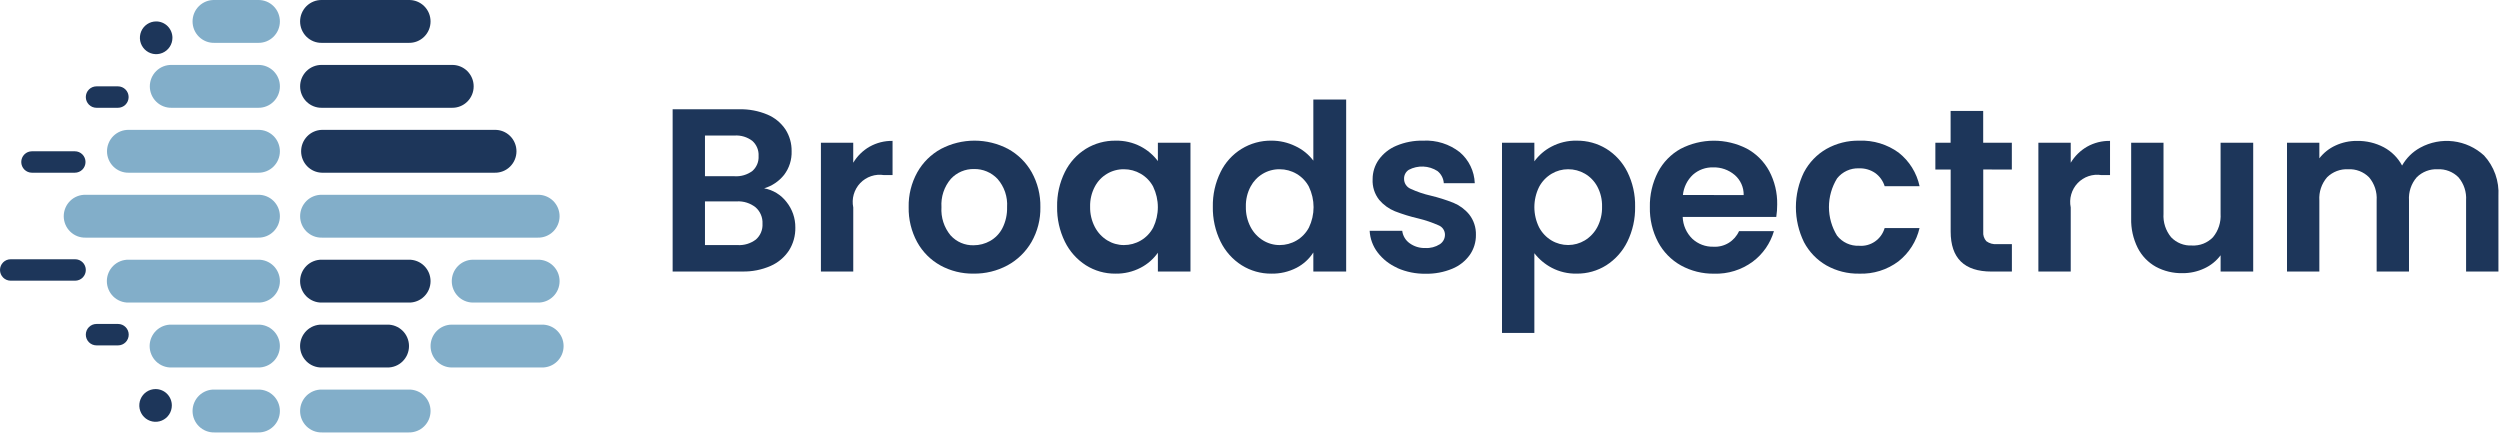
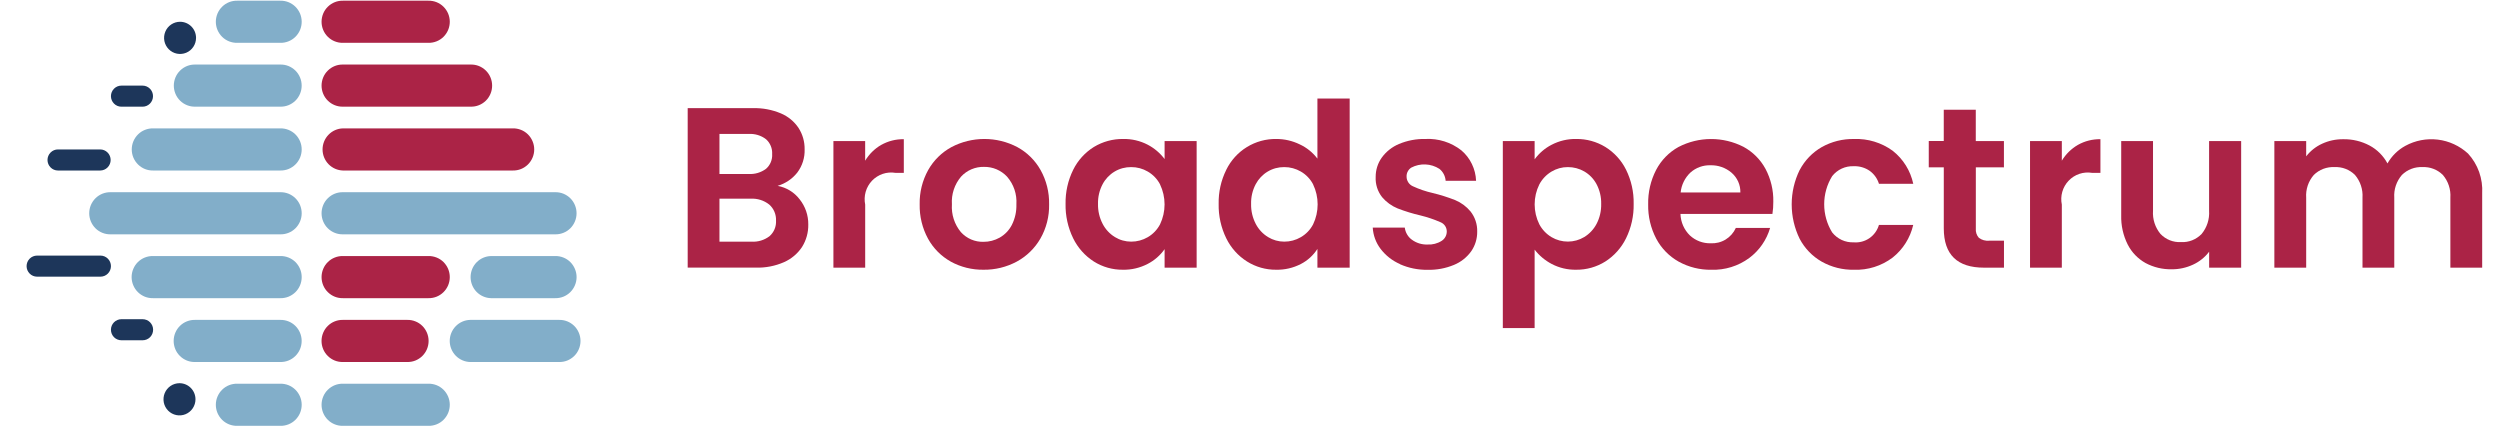
- <svg xmlns="http://www.w3.org/2000/svg" width="185" height="32" viewBox="0 0 185 32" fill="none">
-   <path d="M30.247 3.171H23.821C23.611 3.176 23.402 3.139 23.207 3.062C23.011 2.984 22.833 2.868 22.682 2.721C22.532 2.573 22.413 2.396 22.331 2.202C22.249 2.007 22.207 1.797 22.207 1.586C22.207 1.375 22.249 1.165 22.331 0.97C22.413 0.775 22.532 0.599 22.682 0.451C22.833 0.304 23.011 0.188 23.207 0.11C23.402 0.033 23.611 -0.005 23.821 0H30.247C30.457 -0.005 30.666 0.033 30.862 0.11C31.058 0.188 31.236 0.304 31.386 0.451C31.536 0.599 31.656 0.775 31.738 0.97C31.819 1.165 31.861 1.375 31.861 1.586C31.861 1.797 31.819 2.007 31.738 2.202C31.656 2.396 31.536 2.573 31.386 2.721C31.236 2.868 31.058 2.984 30.862 3.062C30.666 3.139 30.457 3.176 30.247 3.171Z" fill="#1D365A" />
-   <path d="M33.438 7.976H23.822C23.612 7.981 23.403 7.944 23.208 7.866C23.012 7.789 22.834 7.673 22.683 7.525C22.533 7.378 22.414 7.201 22.332 7.006C22.25 6.811 22.209 6.602 22.209 6.391C22.209 6.179 22.25 5.97 22.332 5.775C22.414 5.58 22.533 5.404 22.683 5.256C22.834 5.108 23.012 4.992 23.208 4.915C23.403 4.837 23.612 4.8 23.822 4.805H33.438C33.648 4.8 33.857 4.837 34.052 4.915C34.248 4.992 34.426 5.108 34.577 5.256C34.727 5.404 34.846 5.58 34.928 5.775C35.01 5.97 35.051 6.179 35.051 6.391C35.051 6.602 35.01 6.811 34.928 7.006C34.846 7.201 34.727 7.378 34.577 7.525C34.426 7.673 34.248 7.789 34.052 7.866C33.857 7.944 33.648 7.981 33.438 7.976Z" fill="#1D365A" />
-   <path d="M36.605 12.781H23.822C23.411 12.771 23.019 12.6 22.732 12.303C22.444 12.007 22.283 11.609 22.283 11.195C22.283 10.781 22.444 10.383 22.732 10.087C23.019 9.791 23.411 9.62 23.822 9.61H36.605C36.815 9.605 37.024 9.642 37.22 9.719C37.416 9.797 37.594 9.913 37.744 10.06C37.894 10.208 38.014 10.385 38.095 10.58C38.177 10.774 38.219 10.984 38.219 11.195C38.219 11.407 38.177 11.616 38.095 11.811C38.014 12.006 37.894 12.182 37.744 12.33C37.594 12.478 37.416 12.594 37.22 12.671C37.024 12.748 36.815 12.786 36.605 12.781Z" fill="#1D365A" />
-   <path d="M30.247 22.39H23.821C23.611 22.395 23.402 22.358 23.207 22.28C23.011 22.203 22.833 22.087 22.682 21.939C22.532 21.792 22.413 21.615 22.331 21.42C22.249 21.225 22.207 21.016 22.207 20.805C22.207 20.593 22.249 20.384 22.331 20.189C22.413 19.994 22.532 19.818 22.682 19.67C22.833 19.522 23.011 19.406 23.207 19.329C23.402 19.251 23.611 19.214 23.821 19.219H30.247C30.457 19.214 30.666 19.251 30.862 19.329C31.058 19.406 31.236 19.522 31.386 19.67C31.536 19.818 31.656 19.994 31.738 20.189C31.819 20.384 31.861 20.593 31.861 20.805C31.861 21.016 31.819 21.225 31.738 21.42C31.656 21.615 31.536 21.792 31.386 21.939C31.236 22.087 31.058 22.203 30.862 22.28C30.666 22.358 30.457 22.395 30.247 22.39Z" fill="#1D365A" />
-   <path d="M28.653 27.194H23.819C23.609 27.199 23.4 27.162 23.204 27.084C23.009 27.007 22.831 26.891 22.68 26.743C22.53 26.595 22.41 26.419 22.329 26.224C22.247 26.029 22.205 25.82 22.205 25.608C22.205 25.397 22.247 25.188 22.329 24.993C22.41 24.798 22.53 24.621 22.68 24.474C22.831 24.326 23.009 24.21 23.204 24.133C23.4 24.055 23.609 24.018 23.819 24.023H28.653C28.863 24.018 29.072 24.055 29.267 24.133C29.463 24.21 29.641 24.326 29.791 24.474C29.942 24.621 30.061 24.798 30.143 24.993C30.224 25.188 30.267 25.397 30.267 25.608C30.267 25.82 30.224 26.029 30.143 26.224C30.061 26.419 29.942 26.595 29.791 26.743C29.641 26.891 29.463 27.007 29.267 27.084C29.072 27.162 28.863 27.199 28.653 27.194Z" fill="#1D365A" />
-   <path d="M19.098 3.171H15.862C15.652 3.176 15.443 3.139 15.248 3.062C15.052 2.984 14.874 2.868 14.724 2.721C14.573 2.573 14.454 2.396 14.372 2.202C14.291 2.007 14.249 1.797 14.249 1.586C14.249 1.375 14.291 1.165 14.372 0.97C14.454 0.775 14.573 0.599 14.724 0.451C14.874 0.304 15.052 0.188 15.248 0.11C15.443 0.033 15.652 -0.005 15.862 0H19.098C19.308 -0.005 19.517 0.033 19.713 0.11C19.909 0.188 20.087 0.304 20.237 0.451C20.387 0.599 20.507 0.775 20.588 0.97C20.67 1.165 20.712 1.375 20.712 1.586C20.712 1.797 20.67 2.007 20.588 2.202C20.507 2.396 20.387 2.573 20.237 2.721C20.087 2.868 19.909 2.984 19.713 3.062C19.517 3.139 19.308 3.176 19.098 3.171Z" fill="#82AEC9" />
-   <path d="M19.1 7.976H12.7C12.49 7.981 12.281 7.944 12.086 7.866C11.89 7.789 11.712 7.673 11.562 7.525C11.411 7.378 11.292 7.201 11.21 7.006C11.129 6.811 11.087 6.602 11.087 6.391C11.087 6.179 11.129 5.97 11.21 5.775C11.292 5.58 11.411 5.404 11.562 5.256C11.712 5.108 11.89 4.992 12.086 4.915C12.281 4.837 12.49 4.8 12.7 4.805H19.1C19.31 4.8 19.519 4.837 19.714 4.915C19.91 4.992 20.088 5.108 20.238 5.256C20.389 5.404 20.508 5.58 20.59 5.775C20.672 5.97 20.713 6.179 20.713 6.391C20.713 6.602 20.672 6.811 20.59 7.006C20.508 7.201 20.389 7.378 20.238 7.525C20.088 7.673 19.91 7.789 19.714 7.866C19.519 7.944 19.31 7.981 19.1 7.976Z" fill="#82AEC9" />
-   <path d="M19.098 12.781H9.532C9.322 12.786 9.113 12.748 8.917 12.671C8.722 12.594 8.543 12.478 8.393 12.33C8.243 12.182 8.123 12.006 8.042 11.811C7.96 11.616 7.918 11.407 7.918 11.195C7.918 10.984 7.96 10.774 8.042 10.58C8.123 10.385 8.243 10.208 8.393 10.06C8.543 9.913 8.722 9.797 8.917 9.719C9.113 9.642 9.322 9.605 9.532 9.61H19.098C19.308 9.605 19.517 9.642 19.713 9.719C19.908 9.797 20.087 9.913 20.237 10.06C20.387 10.208 20.507 10.385 20.588 10.58C20.67 10.774 20.712 10.984 20.712 11.195C20.712 11.407 20.67 11.616 20.588 11.811C20.507 12.006 20.387 12.182 20.237 12.33C20.087 12.478 19.908 12.594 19.713 12.671C19.517 12.748 19.308 12.786 19.098 12.781Z" fill="#82AEC9" />
-   <path d="M19.098 17.585H6.33C6.12 17.59 5.911 17.553 5.716 17.476C5.52 17.398 5.342 17.282 5.192 17.135C5.041 16.987 4.922 16.811 4.84 16.616C4.759 16.421 4.716 16.211 4.716 16C4.716 15.789 4.759 15.579 4.84 15.384C4.922 15.189 5.041 15.013 5.192 14.865C5.342 14.717 5.52 14.601 5.716 14.524C5.911 14.447 6.12 14.409 6.33 14.415H19.098C19.308 14.409 19.517 14.447 19.713 14.524C19.909 14.601 20.087 14.717 20.237 14.865C20.387 15.013 20.507 15.189 20.589 15.384C20.67 15.579 20.712 15.789 20.712 16C20.712 16.211 20.67 16.421 20.589 16.616C20.507 16.811 20.387 16.987 20.237 17.135C20.087 17.282 19.909 17.398 19.713 17.476C19.517 17.553 19.308 17.59 19.098 17.585Z" fill="#82AEC9" />
-   <path d="M39.795 17.585H23.822C23.612 17.59 23.403 17.553 23.208 17.476C23.012 17.398 22.834 17.282 22.683 17.135C22.533 16.987 22.414 16.811 22.332 16.616C22.25 16.421 22.209 16.211 22.209 16C22.209 15.789 22.25 15.579 22.332 15.384C22.414 15.189 22.533 15.013 22.683 14.865C22.834 14.717 23.012 14.601 23.208 14.524C23.403 14.447 23.612 14.409 23.822 14.415H39.795C40.005 14.409 40.214 14.447 40.409 14.524C40.605 14.601 40.783 14.717 40.934 14.865C41.084 15.013 41.203 15.189 41.285 15.384C41.367 15.579 41.409 15.789 41.409 16C41.409 16.211 41.367 16.421 41.285 16.616C41.203 16.811 41.084 16.987 40.934 17.135C40.783 17.282 40.605 17.398 40.409 17.476C40.214 17.553 40.005 17.59 39.795 17.585Z" fill="#82AEC9" />
-   <path d="M19.099 22.39H9.521C9.311 22.395 9.102 22.358 8.906 22.28C8.711 22.203 8.533 22.087 8.382 21.939C8.232 21.792 8.112 21.615 8.031 21.42C7.949 21.225 7.907 21.016 7.907 20.805C7.907 20.593 7.949 20.384 8.031 20.189C8.112 19.994 8.232 19.818 8.382 19.67C8.533 19.522 8.711 19.406 8.906 19.329C9.102 19.251 9.311 19.214 9.521 19.219H19.099C19.309 19.214 19.518 19.251 19.713 19.329C19.909 19.406 20.087 19.522 20.238 19.67C20.388 19.818 20.507 19.994 20.589 20.189C20.671 20.384 20.713 20.593 20.713 20.805C20.713 21.016 20.671 21.225 20.589 21.42C20.507 21.615 20.388 21.792 20.238 21.939C20.087 22.087 19.909 22.203 19.713 22.28C19.518 22.358 19.309 22.395 19.099 22.39Z" fill="#82AEC9" />
-   <path d="M39.797 22.39H34.969C34.558 22.38 34.166 22.209 33.879 21.913C33.592 21.616 33.431 21.219 33.431 20.805C33.431 20.391 33.592 19.993 33.879 19.697C34.166 19.4 34.558 19.229 34.969 19.219H39.797C40.007 19.214 40.216 19.251 40.411 19.329C40.607 19.406 40.785 19.522 40.935 19.67C41.086 19.818 41.205 19.994 41.287 20.189C41.368 20.384 41.41 20.593 41.41 20.805C41.41 21.016 41.368 21.225 41.287 21.42C41.205 21.615 41.086 21.792 40.935 21.939C40.785 22.087 40.607 22.203 40.411 22.28C40.216 22.358 40.007 22.395 39.797 22.39Z" fill="#82AEC9" />
-   <path d="M19.097 27.194H12.687C12.477 27.199 12.268 27.162 12.073 27.084C11.877 27.007 11.699 26.891 11.548 26.743C11.398 26.596 11.279 26.419 11.197 26.224C11.115 26.029 11.073 25.82 11.073 25.608C11.073 25.397 11.115 25.188 11.197 24.993C11.279 24.798 11.398 24.622 11.548 24.474C11.699 24.326 11.877 24.21 12.073 24.133C12.268 24.055 12.477 24.018 12.687 24.023H19.097C19.307 24.018 19.516 24.055 19.712 24.133C19.907 24.21 20.086 24.326 20.236 24.474C20.386 24.622 20.506 24.798 20.587 24.993C20.669 25.188 20.711 25.397 20.711 25.608C20.711 25.82 20.669 26.029 20.587 26.224C20.506 26.419 20.386 26.596 20.236 26.743C20.086 26.891 19.907 27.007 19.712 27.084C19.516 27.162 19.307 27.199 19.097 27.194Z" fill="#82AEC9" />
-   <path d="M40.092 27.194H33.4C32.989 27.184 32.598 27.013 32.31 26.716C32.023 26.42 31.862 26.023 31.862 25.608C31.862 25.195 32.023 24.797 32.31 24.5C32.598 24.204 32.989 24.033 33.4 24.023H40.092C40.302 24.018 40.511 24.055 40.707 24.133C40.903 24.21 41.081 24.326 41.231 24.474C41.381 24.622 41.501 24.798 41.583 24.993C41.664 25.188 41.706 25.397 41.706 25.608C41.706 25.82 41.664 26.029 41.583 26.224C41.501 26.419 41.381 26.596 41.231 26.743C41.081 26.891 40.903 27.007 40.707 27.084C40.511 27.162 40.302 27.199 40.092 27.194Z" fill="#82AEC9" />
-   <path d="M19.098 32H15.862C15.652 32.005 15.443 31.967 15.248 31.89C15.052 31.812 14.874 31.697 14.724 31.549C14.573 31.401 14.454 31.225 14.372 31.03C14.291 30.835 14.249 30.625 14.249 30.414C14.249 30.203 14.291 29.993 14.372 29.798C14.454 29.604 14.573 29.427 14.724 29.279C14.874 29.132 15.052 29.016 15.248 28.938C15.443 28.861 15.652 28.823 15.862 28.829H19.098C19.308 28.823 19.517 28.861 19.713 28.938C19.909 29.016 20.087 29.132 20.237 29.279C20.387 29.427 20.507 29.604 20.588 29.798C20.67 29.993 20.712 30.203 20.712 30.414C20.712 30.625 20.67 30.835 20.588 31.03C20.507 31.225 20.387 31.401 20.237 31.549C20.087 31.697 19.909 31.812 19.713 31.89C19.517 31.967 19.308 32.005 19.098 32Z" fill="#82AEC9" />
-   <path d="M30.247 32H23.821C23.611 32.005 23.402 31.967 23.207 31.89C23.011 31.812 22.833 31.697 22.682 31.549C22.532 31.401 22.413 31.225 22.331 31.03C22.249 30.835 22.207 30.625 22.207 30.414C22.207 30.203 22.249 29.993 22.331 29.798C22.413 29.604 22.532 29.427 22.682 29.279C22.833 29.132 23.011 29.016 23.207 28.938C23.402 28.861 23.611 28.823 23.821 28.829H30.247C30.457 28.823 30.666 28.861 30.862 28.938C31.058 29.016 31.236 29.132 31.386 29.279C31.536 29.427 31.656 29.604 31.738 29.798C31.819 29.993 31.861 30.203 31.861 30.414C31.861 30.625 31.819 30.835 31.738 31.03C31.656 31.225 31.536 31.401 31.386 31.549C31.236 31.697 31.058 31.812 30.862 31.89C30.666 31.967 30.457 32.005 30.247 32Z" fill="#82AEC9" />
-   <path d="M12.76 2.797C12.76 3.036 12.69 3.271 12.557 3.47C12.425 3.669 12.237 3.824 12.017 3.916C11.797 4.008 11.555 4.032 11.321 3.985C11.088 3.938 10.873 3.823 10.705 3.653C10.537 3.484 10.422 3.268 10.375 3.033C10.329 2.798 10.353 2.555 10.444 2.333C10.535 2.112 10.689 1.923 10.887 1.79C11.085 1.657 11.318 1.586 11.556 1.586C11.876 1.586 12.182 1.713 12.408 1.94C12.633 2.167 12.76 2.476 12.76 2.797Z" fill="#1D365A" />
-   <path d="M12.716 30.002C12.716 30.241 12.646 30.476 12.513 30.675C12.381 30.874 12.193 31.029 11.973 31.121C11.753 31.213 11.511 31.237 11.277 31.19C11.044 31.143 10.829 31.028 10.661 30.858C10.492 30.689 10.378 30.473 10.331 30.238C10.285 30.003 10.309 29.76 10.4 29.538C10.491 29.317 10.645 29.128 10.843 28.995C11.041 28.862 11.274 28.791 11.512 28.791C11.832 28.791 12.138 28.918 12.364 29.145C12.589 29.372 12.716 29.681 12.716 30.002Z" fill="#1D365A" />
-   <path d="M8.73 7.976H7.138C6.929 7.976 6.729 7.892 6.581 7.744C6.433 7.595 6.35 7.393 6.35 7.183C6.35 6.973 6.433 6.771 6.581 6.622C6.729 6.474 6.929 6.39 7.138 6.39H8.73C8.939 6.39 9.139 6.474 9.287 6.622C9.435 6.771 9.518 6.973 9.518 7.183C9.518 7.393 9.435 7.595 9.287 7.744C9.139 7.892 8.939 7.976 8.73 7.976Z" fill="#1D365A" />
-   <path d="M5.54 12.781H2.361C2.152 12.781 1.952 12.697 1.804 12.549C1.656 12.4 1.573 12.198 1.573 11.988C1.573 11.777 1.656 11.576 1.804 11.427C1.952 11.278 2.152 11.195 2.361 11.195H5.54C5.749 11.195 5.949 11.278 6.097 11.427C6.245 11.576 6.328 11.777 6.328 11.988C6.328 12.198 6.245 12.4 6.097 12.549C5.949 12.697 5.749 12.781 5.54 12.781Z" fill="#1D365A" />
-   <path d="M5.562 20.771H0.788C0.579 20.771 0.379 20.687 0.231 20.539C0.083 20.39 -1.52588e-05 20.188 -1.52588e-05 19.978C-1.52588e-05 19.768 0.083 19.566 0.231 19.417C0.379 19.268 0.579 19.185 0.788 19.185H5.562C5.771 19.185 5.971 19.268 6.119 19.417C6.267 19.566 6.35 19.768 6.35 19.978C6.35 20.188 6.267 20.39 6.119 20.539C5.971 20.687 5.771 20.771 5.562 20.771Z" fill="#1D365A" />
-   <path d="M8.737 25.558H7.138C6.929 25.558 6.729 25.475 6.581 25.326C6.433 25.177 6.35 24.976 6.35 24.765C6.35 24.555 6.433 24.353 6.581 24.205C6.729 24.056 6.929 23.973 7.138 23.973H8.737C8.946 23.973 9.147 24.056 9.294 24.205C9.442 24.353 9.525 24.555 9.525 24.765C9.525 24.976 9.442 25.177 9.294 25.326C9.147 25.475 8.946 25.558 8.737 25.558Z" fill="#1D365A" />
-   <path d="M58.205 14.95C58.633 15.486 58.862 16.154 58.855 16.841C58.867 17.44 58.703 18.029 58.385 18.535C58.05 19.04 57.578 19.438 57.025 19.679C56.362 19.969 55.645 20.109 54.922 20.092H49.775V8.086H54.698C55.416 8.068 56.13 8.203 56.793 8.481C57.335 8.709 57.799 9.092 58.127 9.583C58.431 10.06 58.588 10.616 58.58 11.183C58.602 11.815 58.406 12.435 58.025 12.938C57.645 13.415 57.129 13.763 56.546 13.936C57.205 14.054 57.797 14.416 58.205 14.95ZM52.168 13.041H54.357C54.828 13.072 55.294 12.935 55.673 12.654C55.83 12.517 55.953 12.345 56.033 12.153C56.113 11.961 56.148 11.752 56.135 11.544C56.147 11.335 56.112 11.125 56.032 10.931C55.952 10.738 55.829 10.565 55.673 10.426C55.296 10.139 54.829 9.998 54.357 10.029H52.168V13.041ZM55.938 17.724C56.103 17.579 56.232 17.398 56.317 17.195C56.401 16.992 56.438 16.773 56.425 16.553C56.437 16.325 56.396 16.097 56.307 15.887C56.219 15.677 56.084 15.49 55.912 15.34C55.518 15.031 55.026 14.875 54.527 14.902H52.168V18.136H54.579C55.067 18.166 55.549 18.019 55.939 17.723" fill="#1D365A" />
-   <path d="M64.348 10.856C64.867 10.563 65.454 10.415 66.049 10.426V12.957H65.416C65.096 12.905 64.769 12.932 64.462 13.036C64.155 13.139 63.878 13.316 63.654 13.551C63.43 13.787 63.267 14.073 63.177 14.386C63.088 14.699 63.075 15.029 63.141 15.348V20.096H60.748V10.563H63.139V12.043C63.434 11.551 63.849 11.143 64.344 10.856" fill="#1D365A" />
-   <path d="M69.586 19.638C68.862 19.237 68.266 18.637 67.867 17.909C67.439 17.118 67.223 16.229 67.241 15.329C67.222 14.426 67.444 13.535 67.882 12.747C68.293 12.017 68.901 11.418 69.634 11.018C70.4 10.617 71.251 10.408 72.114 10.408C72.977 10.408 73.828 10.617 74.593 11.018C75.327 11.418 75.934 12.017 76.346 12.747C76.784 13.535 77.006 14.426 76.988 15.329C77.006 16.233 76.778 17.125 76.33 17.909C75.906 18.639 75.291 19.237 74.551 19.638C73.78 20.051 72.918 20.261 72.045 20.248C71.186 20.262 70.337 20.051 69.582 19.638M73.268 17.831C73.659 17.61 73.977 17.278 74.182 16.877C74.423 16.397 74.54 15.865 74.524 15.329C74.549 14.95 74.499 14.571 74.378 14.212C74.256 13.853 74.065 13.522 73.816 13.238C73.592 13.002 73.323 12.815 73.024 12.689C72.725 12.564 72.404 12.502 72.08 12.508C71.758 12.501 71.439 12.562 71.143 12.688C70.847 12.814 70.58 13.001 70.361 13.238C69.867 13.817 69.619 14.567 69.668 15.329C69.618 16.087 69.86 16.835 70.344 17.419C70.559 17.656 70.822 17.845 71.115 17.971C71.409 18.097 71.726 18.158 72.045 18.15C72.473 18.151 72.894 18.041 73.268 17.831Z" fill="#1D365A" />
-   <path d="M78.8 12.731C79.149 12.023 79.688 11.427 80.357 11.011C81.019 10.608 81.78 10.399 82.554 10.409C83.199 10.394 83.837 10.542 84.41 10.839C84.909 11.099 85.344 11.468 85.683 11.92V10.563H88.095V20.096H85.683V18.701C85.353 19.168 84.917 19.549 84.41 19.811C83.832 20.112 83.188 20.263 82.537 20.249C81.766 20.257 81.01 20.042 80.357 19.63C79.688 19.203 79.15 18.598 78.8 17.883C78.406 17.079 78.21 16.191 78.227 15.294C78.21 14.406 78.407 13.527 78.8 12.731ZM85.341 13.823C85.129 13.421 84.808 13.087 84.417 12.86C84.038 12.638 83.607 12.522 83.168 12.524C82.728 12.519 82.295 12.636 81.916 12.862C81.537 13.088 81.227 13.414 81.02 13.806C80.777 14.263 80.656 14.776 80.669 15.294C80.657 15.818 80.778 16.336 81.02 16.8C81.233 17.209 81.552 17.551 81.944 17.791C82.312 18.016 82.735 18.135 83.166 18.135C83.605 18.137 84.036 18.021 84.415 17.8C84.807 17.572 85.127 17.238 85.339 16.836C85.564 16.366 85.681 15.852 85.681 15.331C85.681 14.809 85.564 14.295 85.339 13.825" fill="#1D365A" />
-   <path d="M90.322 12.73C90.667 12.024 91.205 11.43 91.872 11.019C92.54 10.608 93.309 10.396 94.092 10.408C94.702 10.407 95.305 10.545 95.854 10.812C96.379 11.055 96.837 11.424 97.187 11.887V7.363H99.616V20.094H97.187V18.683C96.878 19.166 96.448 19.557 95.94 19.819C95.363 20.115 94.723 20.263 94.076 20.249C93.303 20.256 92.544 20.041 91.887 19.63C91.215 19.205 90.674 18.6 90.323 17.884C89.929 17.079 89.732 16.191 89.75 15.294C89.733 14.406 89.929 13.526 90.323 12.73M96.863 13.823C96.651 13.421 96.332 13.088 95.941 12.86C95.562 12.639 95.131 12.523 94.693 12.524C94.252 12.519 93.819 12.636 93.44 12.862C93.061 13.088 92.751 13.415 92.544 13.806C92.301 14.263 92.18 14.776 92.194 15.294C92.182 15.818 92.302 16.336 92.544 16.8C92.757 17.209 93.076 17.551 93.468 17.791C93.837 18.017 94.26 18.136 94.691 18.135C95.129 18.137 95.56 18.021 95.939 17.8C96.33 17.572 96.65 17.238 96.862 16.836C97.087 16.367 97.204 15.852 97.204 15.331C97.204 14.809 97.087 14.295 96.862 13.825" fill="#1D365A" />
-   <path d="M103.406 19.825C102.829 19.575 102.326 19.181 101.944 18.681C101.592 18.219 101.387 17.662 101.354 17.081H103.765C103.787 17.262 103.847 17.437 103.939 17.593C104.031 17.75 104.155 17.886 104.302 17.992C104.642 18.241 105.054 18.368 105.473 18.353C105.849 18.375 106.223 18.278 106.542 18.077C106.66 18.002 106.757 17.898 106.825 17.774C106.892 17.651 106.927 17.513 106.927 17.372C106.928 17.222 106.883 17.075 106.799 16.95C106.716 16.826 106.596 16.73 106.457 16.675C105.974 16.461 105.473 16.291 104.96 16.167C104.37 16.031 103.79 15.853 103.225 15.634C102.775 15.451 102.376 15.162 102.061 14.791C101.718 14.358 101.545 13.813 101.574 13.26C101.572 12.744 101.73 12.24 102.027 11.819C102.357 11.36 102.807 11.003 103.327 10.787C103.957 10.521 104.636 10.392 105.319 10.408C106.292 10.357 107.251 10.659 108.021 11.26C108.355 11.543 108.627 11.894 108.818 12.29C109.01 12.685 109.117 13.117 109.133 13.556H106.841C106.83 13.381 106.782 13.211 106.701 13.056C106.62 12.9 106.508 12.764 106.371 12.656C106.057 12.454 105.695 12.34 105.323 12.325C104.951 12.309 104.581 12.392 104.251 12.566C104.139 12.637 104.049 12.737 103.987 12.854C103.926 12.972 103.896 13.104 103.901 13.236C103.9 13.393 103.945 13.545 104.03 13.675C104.115 13.806 104.237 13.908 104.379 13.969C104.856 14.19 105.355 14.36 105.867 14.476C106.443 14.613 107.009 14.792 107.56 15.01C108.007 15.195 108.403 15.487 108.714 15.861C109.055 16.293 109.234 16.832 109.218 17.384C109.225 17.913 109.066 18.43 108.765 18.863C108.436 19.321 107.986 19.676 107.466 19.887C106.84 20.146 106.168 20.271 105.491 20.257C104.774 20.268 104.062 20.125 103.405 19.835" fill="#1D365A" />
-   <path d="M114.815 10.847C115.388 10.547 116.026 10.396 116.671 10.409C117.445 10.399 118.206 10.607 118.868 11.01C119.535 11.424 120.074 12.017 120.425 12.721C120.82 13.519 121.017 14.402 120.998 15.293C121.015 16.19 120.819 17.078 120.425 17.883C120.075 18.597 119.537 19.201 118.868 19.629C118.21 20.043 117.447 20.258 116.671 20.248C116.032 20.262 115.4 20.114 114.833 19.818C114.331 19.555 113.891 19.187 113.543 18.737V24.638H111.148V10.563H113.543V11.94C113.877 11.481 114.312 11.107 114.815 10.847ZM118.202 13.806C117.988 13.407 117.668 13.077 117.279 12.851C116.901 12.634 116.474 12.521 116.039 12.524C115.609 12.523 115.186 12.639 114.816 12.86C114.426 13.093 114.107 13.429 113.893 13.832C113.663 14.297 113.543 14.809 113.543 15.329C113.543 15.848 113.663 16.36 113.893 16.825C114.107 17.228 114.426 17.564 114.816 17.797C115.19 18.018 115.616 18.133 116.049 18.132C116.482 18.13 116.907 18.012 117.279 17.788C117.668 17.55 117.987 17.212 118.202 16.807C118.445 16.341 118.566 15.82 118.552 15.293C118.566 14.775 118.445 14.263 118.202 13.806Z" fill="#1D365A" />
-   <path d="M131.444 16.051H124.519C124.539 16.664 124.796 17.246 125.235 17.672C125.658 18.063 126.216 18.273 126.791 18.257C127.186 18.281 127.579 18.183 127.918 17.977C128.257 17.771 128.525 17.467 128.688 17.104H131.271C131.005 18.01 130.453 18.805 129.698 19.367C128.871 19.974 127.866 20.286 126.843 20.252C125.986 20.266 125.141 20.055 124.389 19.642C123.671 19.241 123.084 18.64 122.696 17.912C122.28 17.118 122.071 16.23 122.09 15.332C122.07 14.429 122.276 13.536 122.688 12.734C123.068 12.008 123.651 11.41 124.364 11.014C125.121 10.621 125.96 10.415 126.811 10.412C127.663 10.409 128.503 10.609 129.263 10.997C129.965 11.376 130.541 11.953 130.922 12.656C131.325 13.415 131.528 14.266 131.512 15.126C131.514 15.437 131.491 15.747 131.444 16.055M129.032 14.433C129.037 14.151 128.98 13.871 128.865 13.614C128.749 13.357 128.579 13.129 128.365 12.946C127.922 12.569 127.356 12.37 126.776 12.386C126.227 12.37 125.692 12.563 125.279 12.927C124.857 13.321 124.593 13.856 124.535 14.432L129.032 14.433Z" fill="#1D365A" />
-   <path d="M133.499 12.739C133.879 12.019 134.454 11.423 135.158 11.019C135.9 10.603 136.738 10.392 137.587 10.409C138.629 10.368 139.655 10.68 140.501 11.295C141.29 11.915 141.838 12.795 142.049 13.78H139.466C139.345 13.39 139.102 13.049 138.773 12.809C138.418 12.564 137.995 12.441 137.565 12.457C137.255 12.444 136.946 12.505 136.664 12.635C136.382 12.765 136.134 12.96 135.941 13.205C135.55 13.841 135.342 14.573 135.342 15.321C135.342 16.069 135.55 16.802 135.941 17.438C136.134 17.682 136.382 17.878 136.664 18.008C136.946 18.138 137.255 18.199 137.565 18.186C137.983 18.222 138.4 18.112 138.746 17.873C139.092 17.635 139.345 17.283 139.463 16.878H142.045C141.82 17.853 141.271 18.721 140.488 19.339C139.651 19.967 138.626 20.289 137.582 20.25C136.733 20.267 135.895 20.056 135.154 19.64C134.45 19.236 133.875 18.639 133.495 17.919C133.101 17.114 132.896 16.228 132.896 15.33C132.896 14.432 133.101 13.547 133.495 12.741" fill="#1D365A" />
-   <path d="M146.76 12.542V17.153C146.748 17.279 146.762 17.406 146.802 17.526C146.842 17.646 146.906 17.757 146.99 17.85C147.215 18.015 147.492 18.091 147.768 18.065H148.88V20.095H147.375C145.358 20.095 144.349 19.108 144.349 17.136V12.543H143.217V10.562H144.345V8.207H146.756V10.563H148.876V12.545L146.76 12.542Z" fill="#1D365A" />
-   <path d="M154.441 10.856C154.96 10.563 155.547 10.415 156.142 10.426V12.957H155.509C155.189 12.905 154.862 12.932 154.555 13.035C154.248 13.139 153.97 13.316 153.746 13.551C153.523 13.786 153.359 14.073 153.27 14.386C153.18 14.699 153.168 15.029 153.234 15.348V20.096H150.84V10.563H153.234V12.043C153.529 11.551 153.945 11.143 154.441 10.856Z" fill="#1D365A" />
-   <path d="M166.737 10.563V20.095H164.325V18.89C164.01 19.31 163.596 19.644 163.12 19.862C162.615 20.099 162.063 20.219 161.505 20.214C160.819 20.229 160.141 20.066 159.535 19.741C158.961 19.421 158.493 18.936 158.193 18.348C157.853 17.669 157.686 16.916 157.706 16.155V10.563H160.1V15.811C160.058 16.444 160.26 17.069 160.664 17.557C160.862 17.763 161.102 17.925 161.368 18.03C161.633 18.135 161.918 18.182 162.203 18.167C162.49 18.183 162.778 18.137 163.047 18.032C163.315 17.926 163.558 17.764 163.759 17.557C164.163 17.069 164.364 16.444 164.323 15.811V10.563H166.737Z" fill="#1D365A" />
-   <path d="M183.815 11.501C184.185 11.903 184.471 12.376 184.655 12.892C184.838 13.408 184.916 13.957 184.884 14.504V20.095H182.49V14.83C182.532 14.207 182.329 13.592 181.925 13.118C181.724 12.917 181.483 12.76 181.218 12.658C180.953 12.555 180.67 12.51 180.386 12.525C180.102 12.511 179.817 12.556 179.551 12.658C179.284 12.761 179.042 12.917 178.839 13.118C178.636 13.352 178.481 13.623 178.383 13.917C178.285 14.21 178.245 14.521 178.266 14.83V20.095H175.872V14.83C175.914 14.207 175.712 13.593 175.308 13.118C175.107 12.917 174.867 12.76 174.602 12.658C174.337 12.555 174.053 12.51 173.77 12.525C173.482 12.51 173.195 12.554 172.926 12.656C172.656 12.759 172.411 12.916 172.205 13.118C172.003 13.352 171.848 13.623 171.749 13.917C171.651 14.21 171.611 14.521 171.632 14.83V20.095H169.238V10.564H171.632V11.716C171.947 11.309 172.355 10.985 172.821 10.771C173.322 10.538 173.868 10.42 174.42 10.427C175.11 10.415 175.792 10.577 176.403 10.899C176.976 11.206 177.446 11.676 177.754 12.25C178.07 11.692 178.535 11.233 179.097 10.927C179.845 10.518 180.702 10.354 181.547 10.457C182.393 10.561 183.186 10.926 183.816 11.503" fill="#1D365A" />
+ <svg xmlns="http://www.w3.org/2000/svg" width="93" height="16" viewBox="0 0 93 16" fill="none">
+   <path d="M15.934 1.593H12.759C12.655 1.596 12.552 1.577 12.456 1.539C12.359 1.501 12.271 1.444 12.197 1.371C12.122 1.298 12.063 1.21 12.023 1.114C11.983 1.018 11.962 0.914 11.962 0.81C11.962 0.705 11.983 0.602 12.023 0.505C12.063 0.409 12.122 0.322 12.197 0.249C12.271 0.176 12.359 0.119 12.456 0.08C12.552 0.042 12.655 0.024 12.759 0.026H15.934C16.038 0.024 16.141 0.042 16.238 0.08C16.335 0.119 16.423 0.176 16.497 0.249C16.571 0.322 16.63 0.409 16.671 0.505C16.711 0.602 16.732 0.705 16.732 0.81C16.732 0.914 16.711 1.018 16.671 1.114C16.63 1.21 16.571 1.298 16.497 1.371C16.423 1.444 16.335 1.501 16.238 1.539C16.141 1.577 16.038 1.596 15.934 1.593Z" fill="#AB2346" />
+   <path d="M17.51 3.968H12.759C12.655 3.971 12.552 3.952 12.456 3.914C12.359 3.876 12.271 3.819 12.197 3.746C12.122 3.673 12.063 3.585 12.023 3.489C11.983 3.393 11.962 3.289 11.962 3.185C11.962 3.08 11.983 2.977 12.023 2.88C12.063 2.784 12.122 2.697 12.197 2.624C12.271 2.551 12.359 2.494 12.456 2.455C12.552 2.417 12.655 2.399 12.759 2.401H17.51C17.614 2.399 17.717 2.417 17.814 2.455C17.91 2.494 17.998 2.551 18.073 2.624C18.147 2.697 18.206 2.784 18.246 2.88C18.287 2.977 18.307 3.08 18.307 3.185C18.307 3.289 18.287 3.393 18.246 3.489C18.206 3.585 18.147 3.673 18.073 3.746C17.998 3.819 17.91 3.876 17.814 3.914C17.717 3.952 17.614 3.971 17.51 3.968Z" fill="#AB2346" />
+   <path d="M19.075 6.343H12.759C12.556 6.338 12.363 6.253 12.221 6.107C12.079 5.96 11.999 5.764 11.999 5.559C11.999 5.355 12.079 5.158 12.221 5.012C12.363 4.865 12.556 4.78 12.759 4.776H19.075C19.179 4.773 19.282 4.792 19.379 4.83C19.476 4.868 19.564 4.925 19.638 4.998C19.712 5.071 19.771 5.159 19.811 5.255C19.852 5.351 19.873 5.455 19.873 5.559C19.873 5.664 19.852 5.767 19.811 5.864C19.771 5.96 19.712 6.047 19.638 6.12C19.564 6.193 19.476 6.25 19.379 6.289C19.282 6.327 19.179 6.345 19.075 6.343Z" fill="#AB2346" />
+   <path d="M15.934 11.092H12.759C12.655 11.094 12.552 11.076 12.456 11.038C12.359 10.999 12.271 10.942 12.197 10.869C12.122 10.796 12.063 10.709 12.023 10.613C11.983 10.516 11.962 10.413 11.962 10.308C11.962 10.204 11.983 10.1 12.023 10.004C12.063 9.908 12.122 9.82 12.197 9.747C12.271 9.674 12.359 9.617 12.456 9.579C12.552 9.541 12.655 9.522 12.759 9.525H15.934C16.038 9.522 16.141 9.541 16.238 9.579C16.335 9.617 16.423 9.674 16.497 9.747C16.571 9.82 16.63 9.908 16.671 10.004C16.711 10.1 16.732 10.204 16.732 10.308C16.732 10.413 16.711 10.516 16.671 10.613C16.63 10.709 16.571 10.796 16.497 10.869C16.423 10.942 16.335 10.999 16.238 11.038C16.141 11.076 16.038 11.094 15.934 11.092Z" fill="#AB2346" />
+   <path d="M15.146 13.467H12.758C12.655 13.469 12.551 13.451 12.455 13.413C12.358 13.374 12.27 13.317 12.196 13.244C12.121 13.171 12.062 13.084 12.022 12.988C11.982 12.891 11.961 12.788 11.961 12.683C11.961 12.579 11.982 12.475 12.022 12.379C12.062 12.283 12.121 12.195 12.196 12.122C12.27 12.049 12.358 11.992 12.455 11.954C12.551 11.916 12.655 11.897 12.758 11.9H15.146C15.25 11.897 15.354 11.916 15.45 11.954C15.547 11.992 15.635 12.049 15.709 12.122C15.784 12.195 15.842 12.283 15.883 12.379C15.923 12.475 15.944 12.579 15.944 12.683C15.944 12.788 15.923 12.891 15.883 12.988C15.842 13.084 15.784 13.171 15.709 13.244C15.635 13.317 15.547 13.374 15.45 13.413C15.354 13.451 15.25 13.469 15.146 13.467Z" fill="#AB2346" />
+   <path d="M10.425 1.593H8.827C8.723 1.596 8.62 1.577 8.523 1.539C8.426 1.501 8.338 1.444 8.264 1.371C8.19 1.298 8.131 1.21 8.09 1.114C8.05 1.018 8.029 0.914 8.029 0.81C8.029 0.705 8.05 0.602 8.09 0.505C8.131 0.409 8.19 0.322 8.264 0.249C8.338 0.176 8.426 0.119 8.523 0.08C8.62 0.042 8.723 0.024 8.827 0.026H10.425C10.529 0.024 10.633 0.042 10.729 0.08C10.826 0.119 10.914 0.176 10.988 0.249C11.062 0.322 11.121 0.409 11.162 0.505C11.202 0.602 11.223 0.705 11.223 0.81C11.223 0.914 11.202 1.018 11.162 1.114C11.121 1.21 11.062 1.298 10.988 1.371C10.914 1.444 10.826 1.501 10.729 1.539C10.633 1.577 10.529 1.596 10.425 1.593Z" fill="#82AEC9" />
+   <path d="M10.425 3.968H7.263C7.159 3.971 7.056 3.952 6.96 3.914C6.863 3.876 6.775 3.819 6.701 3.746C6.626 3.673 6.567 3.585 6.527 3.489C6.487 3.393 6.466 3.289 6.466 3.185C6.466 3.08 6.487 2.977 6.527 2.88C6.567 2.784 6.626 2.697 6.701 2.624C6.775 2.551 6.863 2.494 6.96 2.455C7.056 2.417 7.159 2.399 7.263 2.401H10.425C10.529 2.399 10.632 2.417 10.729 2.455C10.825 2.494 10.913 2.551 10.988 2.624C11.062 2.697 11.121 2.784 11.161 2.88C11.202 2.977 11.222 3.08 11.222 3.185C11.222 3.289 11.202 3.393 11.161 3.489C11.121 3.585 11.062 3.673 10.988 3.746C10.913 3.819 10.825 3.876 10.729 3.914C10.632 3.952 10.529 3.971 10.425 3.968Z" fill="#82AEC9" />
+   <path d="M10.425 6.343H5.699C5.595 6.345 5.492 6.327 5.395 6.289C5.298 6.25 5.21 6.193 5.136 6.12C5.062 6.047 5.003 5.96 4.962 5.864C4.922 5.767 4.901 5.664 4.901 5.559C4.901 5.455 4.922 5.351 4.962 5.255C5.003 5.159 5.062 5.071 5.136 4.998C5.21 4.925 5.298 4.868 5.395 4.83C5.492 4.792 5.595 4.773 5.699 4.776H10.425C10.529 4.773 10.632 4.792 10.729 4.83C10.825 4.868 10.914 4.925 10.988 4.998C11.062 5.071 11.121 5.159 11.162 5.255C11.202 5.351 11.223 5.455 11.223 5.559C11.223 5.664 11.202 5.767 11.162 5.864C11.121 5.96 11.062 6.047 10.988 6.12C10.914 6.193 10.825 6.25 10.729 6.289C10.632 6.327 10.529 6.345 10.425 6.343Z" fill="#82AEC9" />
+   <path d="M10.425 8.717H4.117C4.013 8.72 3.91 8.701 3.813 8.663C3.716 8.625 3.628 8.568 3.554 8.495C3.48 8.422 3.421 8.334 3.38 8.238C3.34 8.142 3.319 8.038 3.319 7.934C3.319 7.829 3.34 7.726 3.38 7.629C3.421 7.533 3.48 7.446 3.554 7.373C3.628 7.3 3.716 7.243 3.813 7.204C3.91 7.166 4.013 7.148 4.117 7.15H10.425C10.529 7.148 10.632 7.166 10.729 7.204C10.825 7.243 10.914 7.3 10.988 7.373C11.062 7.446 11.121 7.533 11.162 7.629C11.202 7.726 11.223 7.829 11.223 7.934C11.223 8.038 11.202 8.142 11.162 8.238C11.121 8.334 11.062 8.422 10.988 8.495C10.914 8.568 10.825 8.625 10.729 8.663C10.632 8.701 10.529 8.72 10.425 8.717Z" fill="#82AEC9" />
+   <path d="M20.651 8.717H12.759C12.655 8.72 12.552 8.701 12.456 8.663C12.359 8.625 12.271 8.568 12.197 8.495C12.122 8.422 12.063 8.334 12.023 8.238C11.983 8.142 11.962 8.038 11.962 7.934C11.962 7.829 11.983 7.726 12.023 7.629C12.063 7.533 12.122 7.446 12.197 7.373C12.271 7.3 12.359 7.243 12.456 7.204C12.552 7.166 12.655 7.148 12.759 7.15H20.651C20.755 7.148 20.858 7.166 20.955 7.204C21.051 7.243 21.139 7.3 21.214 7.373C21.288 7.446 21.347 7.533 21.387 7.629C21.428 7.726 21.448 7.829 21.448 7.934C21.448 8.038 21.428 8.142 21.387 8.238C21.347 8.334 21.288 8.422 21.214 8.495C21.139 8.568 21.051 8.625 20.955 8.663C20.858 8.701 20.755 8.72 20.651 8.717Z" fill="#82AEC9" />
+   <path d="M10.426 11.092H5.694C5.59 11.094 5.487 11.076 5.39 11.038C5.294 10.999 5.206 10.942 5.131 10.869C5.057 10.796 4.998 10.709 4.958 10.613C4.917 10.516 4.896 10.413 4.896 10.308C4.896 10.204 4.917 10.1 4.958 10.004C4.998 9.908 5.057 9.82 5.131 9.747C5.206 9.674 5.294 9.617 5.39 9.579C5.487 9.541 5.59 9.522 5.694 9.525H10.426C10.53 9.522 10.633 9.541 10.73 9.579C10.826 9.617 10.914 9.674 10.989 9.747C11.063 9.82 11.122 9.908 11.162 10.004C11.203 10.1 11.223 10.204 11.223 10.308C11.223 10.413 11.203 10.516 11.162 10.613C11.122 10.709 11.063 10.796 10.989 10.869C10.914 10.942 10.826 10.999 10.73 11.038C10.633 11.076 10.53 11.094 10.426 11.092Z" fill="#82AEC9" />
+   <path d="M20.651 11.092H18.266C18.063 11.087 17.869 11.002 17.727 10.856C17.585 10.709 17.506 10.513 17.506 10.308C17.506 10.104 17.585 9.907 17.727 9.761C17.869 9.614 18.063 9.53 18.266 9.525H20.651C20.755 9.522 20.858 9.541 20.955 9.579C21.052 9.617 21.14 9.674 21.214 9.747C21.288 9.82 21.347 9.908 21.387 10.004C21.428 10.1 21.449 10.204 21.449 10.308C21.449 10.413 21.428 10.516 21.387 10.613C21.347 10.709 21.288 10.796 21.214 10.869C21.14 10.942 21.052 10.999 20.955 11.038C20.858 11.076 20.755 11.094 20.651 11.092Z" fill="#82AEC9" />
+   <path d="M10.424 13.467H7.257C7.154 13.469 7.05 13.451 6.954 13.413C6.857 13.374 6.769 13.317 6.695 13.244C6.62 13.171 6.561 13.084 6.521 12.988C6.481 12.891 6.46 12.788 6.46 12.683C6.46 12.579 6.481 12.475 6.521 12.379C6.561 12.283 6.62 12.195 6.695 12.122C6.769 12.049 6.857 11.992 6.954 11.954C7.05 11.916 7.154 11.897 7.257 11.9H10.424C10.528 11.897 10.631 11.916 10.728 11.954C10.825 11.992 10.913 12.049 10.987 12.122C11.061 12.195 11.12 12.283 11.161 12.379C11.201 12.475 11.222 12.579 11.222 12.683C11.222 12.788 11.201 12.891 11.161 12.988C11.12 13.084 11.061 13.171 10.987 13.244C10.913 13.317 10.825 13.374 10.728 13.413C10.631 13.451 10.528 13.469 10.424 13.467Z" fill="#82AEC9" />
+   <path d="M20.797 13.467H17.491C17.288 13.462 17.094 13.377 16.952 13.231C16.81 13.084 16.73 12.888 16.73 12.683C16.73 12.479 16.81 12.282 16.952 12.136C17.094 11.989 17.288 11.905 17.491 11.9H20.797C20.901 11.897 21.004 11.916 21.101 11.954C21.197 11.992 21.285 12.049 21.36 12.122C21.434 12.195 21.493 12.283 21.533 12.379C21.574 12.475 21.595 12.579 21.595 12.683C21.595 12.788 21.574 12.891 21.533 12.988C21.493 13.084 21.434 13.171 21.36 13.244C21.285 13.317 21.197 13.374 21.101 13.413C21.004 13.451 20.901 13.469 20.797 13.467Z" fill="#82AEC9" />
+   <path d="M10.425 15.841H8.827C8.723 15.844 8.62 15.825 8.523 15.787C8.426 15.749 8.338 15.692 8.264 15.619C8.19 15.546 8.131 15.458 8.09 15.362C8.05 15.266 8.029 15.162 8.029 15.058C8.029 14.953 8.05 14.85 8.09 14.754C8.131 14.657 8.19 14.57 8.264 14.497C8.338 14.424 8.426 14.367 8.523 14.328C8.62 14.29 8.723 14.272 8.827 14.274H10.425C10.529 14.272 10.633 14.29 10.729 14.328C10.826 14.367 10.914 14.424 10.988 14.497C11.062 14.57 11.121 14.657 11.162 14.754C11.202 14.85 11.223 14.953 11.223 15.058C11.223 15.162 11.202 15.266 11.162 15.362C11.121 15.458 11.062 15.546 10.988 15.619C10.914 15.692 10.826 15.749 10.729 15.787C10.633 15.825 10.529 15.844 10.425 15.841Z" fill="#82AEC9" />
+   <path d="M15.934 15.841H12.759C12.655 15.844 12.552 15.825 12.456 15.787C12.359 15.749 12.271 15.692 12.197 15.619C12.122 15.546 12.063 15.458 12.023 15.362C11.983 15.266 11.962 15.162 11.962 15.058C11.962 14.953 11.983 14.85 12.023 14.754C12.063 14.657 12.122 14.57 12.197 14.497C12.271 14.424 12.359 14.367 12.456 14.328C12.552 14.29 12.655 14.272 12.759 14.274H15.934C16.038 14.272 16.141 14.29 16.238 14.328C16.335 14.367 16.423 14.424 16.497 14.497C16.571 14.57 16.63 14.657 16.671 14.754C16.711 14.85 16.732 14.953 16.732 15.058C16.732 15.162 16.711 15.266 16.671 15.362C16.63 15.458 16.571 15.546 16.497 15.619C16.423 15.692 16.335 15.749 16.238 15.787C16.141 15.825 16.038 15.844 15.934 15.841Z" fill="#82AEC9" />
+   <path d="M7.293 1.409C7.293 1.527 7.258 1.643 7.193 1.741C7.128 1.84 7.035 1.917 6.926 1.962C6.817 2.007 6.698 2.019 6.582 1.996C6.467 1.973 6.361 1.916 6.278 1.832C6.195 1.748 6.138 1.642 6.115 1.526C6.092 1.409 6.104 1.289 6.149 1.18C6.194 1.07 6.27 0.977 6.368 0.911C6.466 0.845 6.581 0.81 6.698 0.81C6.856 0.81 7.007 0.873 7.119 0.985C7.231 1.098 7.293 1.25 7.293 1.409Z" fill="#1D365A" />
+   <path d="M7.272 14.854C7.272 14.972 7.237 15.088 7.171 15.187C7.106 15.285 7.013 15.362 6.905 15.407C6.796 15.453 6.676 15.464 6.561 15.441C6.445 15.418 6.339 15.361 6.256 15.277C6.173 15.194 6.116 15.087 6.093 14.971C6.071 14.855 6.082 14.734 6.127 14.625C6.172 14.515 6.249 14.422 6.346 14.356C6.444 14.29 6.559 14.255 6.677 14.255C6.835 14.255 6.986 14.318 7.098 14.431C7.209 14.543 7.272 14.695 7.272 14.854Z" fill="#1D365A" />
+   <path d="M5.303 3.969H4.516C4.413 3.969 4.314 3.928 4.241 3.854C4.168 3.781 4.127 3.681 4.127 3.577C4.127 3.473 4.168 3.373 4.241 3.3C4.314 3.226 4.413 3.185 4.516 3.185H5.303C5.406 3.185 5.505 3.226 5.578 3.3C5.651 3.373 5.692 3.473 5.692 3.577C5.692 3.681 5.651 3.781 5.578 3.854C5.505 3.928 5.406 3.969 5.303 3.969Z" fill="#1D365A" />
+   <path d="M3.726 6.343H2.156C2.053 6.343 1.954 6.302 1.881 6.228C1.808 6.155 1.767 6.055 1.767 5.951C1.767 5.847 1.808 5.747 1.881 5.674C1.954 5.6 2.053 5.559 2.156 5.559H3.726C3.83 5.559 3.929 5.6 4.002 5.674C4.075 5.747 4.116 5.847 4.116 5.951C4.116 6.055 4.075 6.155 4.002 6.228C3.929 6.302 3.83 6.343 3.726 6.343Z" fill="#1D365A" />
+   <path d="M3.737 10.292H1.379C1.275 10.292 1.176 10.251 1.103 10.177C1.03 10.104 0.989 10.004 0.989 9.9C0.989 9.796 1.03 9.697 1.103 9.623C1.176 9.55 1.275 9.508 1.379 9.508H3.737C3.841 9.508 3.94 9.55 4.013 9.623C4.086 9.697 4.127 9.796 4.127 9.9C4.127 10.004 4.086 10.104 4.013 10.177C3.94 10.251 3.841 10.292 3.737 10.292Z" fill="#1D365A" />
+   <path d="M5.306 12.658H4.516C4.413 12.658 4.314 12.617 4.241 12.544C4.168 12.47 4.127 12.37 4.127 12.266C4.127 12.162 4.168 12.063 4.241 11.989C4.314 11.916 4.413 11.874 4.516 11.874H5.306C5.41 11.874 5.509 11.916 5.582 11.989C5.655 12.063 5.696 12.162 5.696 12.266C5.696 12.37 5.655 12.47 5.582 12.544C5.509 12.617 5.41 12.658 5.306 12.658Z" fill="#1D365A" />
+   <path d="M29.747 7.415C29.958 7.68 30.072 8.01 30.068 8.35C30.074 8.646 29.993 8.937 29.836 9.187C29.671 9.437 29.437 9.633 29.164 9.753C28.836 9.896 28.482 9.965 28.125 9.956H25.582V4.023H28.015C28.369 4.014 28.722 4.081 29.049 4.218C29.317 4.331 29.547 4.52 29.708 4.763C29.859 4.998 29.936 5.273 29.932 5.553C29.943 5.866 29.846 6.172 29.658 6.421C29.47 6.657 29.215 6.829 28.927 6.914C29.253 6.973 29.545 7.151 29.747 7.415ZM26.764 6.472H27.846C28.078 6.487 28.308 6.419 28.496 6.28C28.573 6.213 28.634 6.128 28.674 6.033C28.713 5.938 28.731 5.835 28.724 5.732C28.73 5.628 28.713 5.525 28.673 5.429C28.634 5.333 28.573 5.248 28.496 5.179C28.31 5.037 28.079 4.968 27.846 4.983H26.764V6.472ZM28.627 8.786C28.708 8.715 28.772 8.625 28.814 8.525C28.856 8.425 28.874 8.316 28.868 8.208C28.873 8.095 28.853 7.982 28.809 7.878C28.766 7.775 28.699 7.682 28.614 7.608C28.42 7.455 28.177 7.378 27.93 7.391H26.764V8.99H27.956C28.197 9.005 28.435 8.932 28.627 8.786" fill="#AB2346" />
+   <path d="M32.781 5.391C33.038 5.247 33.328 5.173 33.622 5.178V6.43H33.309C33.151 6.404 32.989 6.417 32.838 6.468C32.686 6.52 32.549 6.607 32.438 6.723C32.328 6.84 32.247 6.981 32.203 7.136C32.159 7.291 32.153 7.454 32.185 7.611V9.958H31.003V5.247H32.184V5.978C32.33 5.735 32.535 5.533 32.779 5.391" fill="#AB2346" />
+   <path d="M35.37 9.732C35.013 9.533 34.718 9.237 34.521 8.877C34.309 8.486 34.203 8.047 34.212 7.602C34.202 7.156 34.312 6.715 34.528 6.326C34.731 5.965 35.032 5.669 35.394 5.472C35.772 5.273 36.193 5.17 36.619 5.17C37.046 5.17 37.466 5.273 37.844 5.472C38.207 5.669 38.507 5.965 38.71 6.326C38.927 6.715 39.036 7.156 39.027 7.602C39.036 8.049 38.924 8.49 38.702 8.877C38.493 9.238 38.189 9.534 37.823 9.732C37.443 9.936 37.017 10.04 36.585 10.034C36.16 10.04 35.741 9.936 35.368 9.732M37.189 8.839C37.382 8.729 37.539 8.565 37.641 8.367C37.76 8.13 37.818 7.867 37.81 7.602C37.822 7.415 37.798 7.227 37.738 7.05C37.678 6.873 37.583 6.709 37.46 6.569C37.35 6.452 37.217 6.36 37.069 6.297C36.921 6.235 36.762 6.205 36.602 6.208C36.444 6.204 36.286 6.235 36.139 6.297C35.993 6.359 35.861 6.452 35.753 6.569C35.509 6.855 35.386 7.226 35.411 7.602C35.386 7.977 35.506 8.347 35.745 8.635C35.851 8.752 35.981 8.845 36.126 8.908C36.271 8.97 36.428 9 36.585 8.996C36.797 8.997 37.005 8.943 37.189 8.839Z" fill="#AB2346" />
+   <path d="M39.922 6.318C40.094 5.968 40.361 5.674 40.691 5.468C41.019 5.269 41.395 5.166 41.777 5.17C42.096 5.163 42.411 5.236 42.694 5.383C42.941 5.512 43.156 5.694 43.323 5.917V5.247H44.515V9.958H43.323V9.269C43.16 9.5 42.944 9.688 42.694 9.817C42.408 9.966 42.09 10.041 41.769 10.034C41.388 10.038 41.014 9.932 40.691 9.728C40.361 9.517 40.095 9.218 39.922 8.865C39.728 8.467 39.63 8.028 39.639 7.585C39.631 7.146 39.728 6.712 39.922 6.318ZM43.154 6.858C43.049 6.659 42.891 6.494 42.697 6.382C42.51 6.272 42.297 6.215 42.081 6.216C41.863 6.214 41.649 6.271 41.462 6.383C41.275 6.495 41.121 6.656 41.019 6.849C40.899 7.075 40.839 7.329 40.846 7.585C40.84 7.844 40.9 8.1 41.019 8.329C41.124 8.531 41.282 8.701 41.475 8.819C41.657 8.931 41.867 8.989 42.08 8.989C42.296 8.99 42.509 8.933 42.697 8.823C42.89 8.711 43.048 8.546 43.153 8.347C43.264 8.115 43.322 7.861 43.322 7.603C43.322 7.346 43.264 7.091 43.153 6.859" fill="#AB2346" />
+   <path d="M45.616 6.318C45.787 5.969 46.052 5.675 46.382 5.472C46.712 5.269 47.092 5.164 47.479 5.17C47.78 5.169 48.078 5.238 48.349 5.37C48.609 5.49 48.835 5.672 49.008 5.901V3.665H50.208V9.957H49.008V9.26C48.855 9.498 48.643 9.692 48.392 9.821C48.107 9.968 47.791 10.041 47.471 10.034C47.089 10.038 46.714 9.931 46.39 9.728C46.057 9.518 45.79 9.219 45.617 8.865C45.422 8.467 45.325 8.028 45.334 7.585C45.325 7.146 45.422 6.711 45.617 6.318M48.848 6.858C48.743 6.659 48.586 6.494 48.392 6.382C48.205 6.273 47.992 6.215 47.776 6.216C47.558 6.214 47.344 6.271 47.157 6.383C46.97 6.495 46.817 6.656 46.714 6.849C46.594 7.075 46.534 7.329 46.541 7.585C46.535 7.844 46.595 8.1 46.714 8.329C46.819 8.531 46.977 8.701 47.171 8.819C47.353 8.931 47.562 8.989 47.775 8.989C47.991 8.99 48.204 8.933 48.391 8.823C48.585 8.711 48.743 8.546 48.847 8.347C48.959 8.115 49.016 7.861 49.016 7.603C49.016 7.346 48.959 7.091 48.847 6.859" fill="#AB2346" />
+   <path d="M52.08 9.824C51.795 9.7 51.547 9.506 51.358 9.258C51.184 9.03 51.083 8.755 51.066 8.468H52.258C52.269 8.557 52.298 8.644 52.344 8.721C52.389 8.799 52.45 8.866 52.523 8.918C52.691 9.041 52.895 9.104 53.102 9.096C53.288 9.107 53.472 9.06 53.63 8.96C53.688 8.923 53.736 8.872 53.769 8.811C53.803 8.75 53.82 8.681 53.82 8.612C53.82 8.537 53.798 8.465 53.757 8.403C53.715 8.342 53.657 8.294 53.588 8.267C53.349 8.162 53.102 8.078 52.848 8.016C52.556 7.949 52.27 7.861 51.991 7.753C51.769 7.662 51.571 7.519 51.416 7.336C51.246 7.122 51.161 6.853 51.175 6.579C51.174 6.324 51.252 6.075 51.399 5.867C51.562 5.641 51.784 5.464 52.041 5.357C52.353 5.226 52.688 5.162 53.026 5.17C53.506 5.145 53.98 5.294 54.36 5.591C54.526 5.731 54.66 5.904 54.754 6.1C54.849 6.295 54.902 6.509 54.91 6.726H53.778C53.772 6.639 53.748 6.555 53.708 6.478C53.668 6.402 53.613 6.334 53.545 6.281C53.39 6.181 53.211 6.125 53.027 6.117C52.843 6.109 52.661 6.15 52.498 6.236C52.443 6.272 52.398 6.321 52.368 6.379C52.337 6.437 52.322 6.502 52.325 6.568C52.324 6.645 52.346 6.72 52.389 6.785C52.431 6.849 52.491 6.9 52.561 6.93C52.797 7.039 53.043 7.123 53.296 7.18C53.581 7.248 53.86 7.337 54.133 7.444C54.354 7.536 54.549 7.68 54.703 7.865C54.871 8.078 54.96 8.345 54.952 8.618C54.955 8.879 54.877 9.135 54.728 9.349C54.566 9.575 54.343 9.75 54.086 9.855C53.777 9.983 53.445 10.045 53.111 10.037C52.756 10.043 52.404 9.972 52.08 9.829" fill="#AB2346" />
+   <path d="M57.717 5.387C58 5.239 58.315 5.164 58.634 5.17C59.016 5.165 59.392 5.268 59.72 5.468C60.049 5.672 60.316 5.965 60.489 6.313C60.684 6.708 60.781 7.144 60.772 7.585C60.781 8.028 60.684 8.467 60.489 8.864C60.316 9.217 60.05 9.516 59.72 9.727C59.394 9.932 59.018 10.038 58.634 10.034C58.319 10.04 58.006 9.967 57.726 9.821C57.478 9.691 57.26 9.509 57.088 9.287V12.203H55.905V5.247H57.088V5.927C57.254 5.7 57.469 5.515 57.717 5.387ZM59.39 6.849C59.285 6.652 59.127 6.489 58.934 6.377C58.748 6.27 58.537 6.215 58.322 6.216C58.109 6.215 57.901 6.273 57.718 6.382C57.525 6.497 57.367 6.663 57.262 6.862C57.148 7.092 57.089 7.345 57.089 7.602C57.089 7.859 57.148 8.112 57.262 8.342C57.367 8.541 57.525 8.707 57.718 8.822C57.902 8.931 58.113 8.988 58.327 8.987C58.541 8.987 58.751 8.928 58.934 8.818C59.127 8.7 59.284 8.533 59.39 8.333C59.511 8.102 59.57 7.845 59.564 7.585C59.57 7.328 59.51 7.075 59.39 6.849Z" fill="#AB2346" />
+   <path d="M65.934 7.959H62.513C62.523 8.262 62.649 8.55 62.866 8.76C63.075 8.953 63.351 9.057 63.635 9.05C63.83 9.061 64.024 9.013 64.192 8.911C64.359 8.809 64.492 8.659 64.573 8.479H65.848C65.717 8.927 65.445 9.32 65.071 9.598C64.663 9.898 64.166 10.052 63.661 10.035C63.237 10.042 62.82 9.938 62.448 9.734C62.094 9.536 61.803 9.239 61.612 8.879C61.406 8.486 61.303 8.048 61.312 7.604C61.302 7.158 61.404 6.716 61.608 6.32C61.796 5.961 62.084 5.665 62.436 5.47C62.81 5.275 63.224 5.173 63.645 5.172C64.066 5.17 64.481 5.27 64.856 5.461C65.203 5.649 65.488 5.934 65.676 6.281C65.875 6.656 65.976 7.077 65.967 7.502C65.969 7.656 65.957 7.809 65.934 7.961M64.742 7.16C64.745 7.02 64.717 6.882 64.66 6.755C64.603 6.628 64.518 6.515 64.413 6.424C64.194 6.238 63.914 6.14 63.627 6.148C63.356 6.14 63.092 6.235 62.888 6.415C62.68 6.61 62.549 6.874 62.52 7.159L64.742 7.16Z" fill="#AB2346" />
+   <path d="M66.949 6.323C67.137 5.967 67.421 5.672 67.769 5.472C68.135 5.267 68.549 5.163 68.969 5.171C69.484 5.151 69.991 5.305 70.409 5.609C70.799 5.916 71.069 6.35 71.173 6.837H69.897C69.838 6.644 69.718 6.476 69.555 6.357C69.38 6.236 69.171 6.175 68.958 6.183C68.805 6.177 68.652 6.207 68.513 6.271C68.374 6.335 68.251 6.432 68.156 6.553C67.962 6.867 67.86 7.229 67.86 7.599C67.86 7.968 67.962 8.331 68.156 8.645C68.251 8.766 68.374 8.862 68.513 8.927C68.652 8.991 68.805 9.021 68.958 9.015C69.165 9.032 69.371 8.978 69.542 8.86C69.713 8.742 69.838 8.569 69.896 8.368H71.172C71.06 8.85 70.789 9.279 70.403 9.584C69.989 9.895 69.482 10.054 68.966 10.035C68.547 10.043 68.133 9.939 67.767 9.733C67.419 9.534 67.135 9.239 66.947 8.883C66.752 8.485 66.651 8.047 66.651 7.603C66.651 7.16 66.752 6.722 66.947 6.324" fill="#AB2346" />
+   <path d="M73.501 6.225V8.504C73.495 8.566 73.502 8.629 73.522 8.688C73.541 8.747 73.573 8.802 73.615 8.848C73.725 8.93 73.862 8.967 73.999 8.954H74.548V9.957H73.805C72.808 9.957 72.309 9.47 72.309 8.495V6.225H71.75V5.246H72.308V4.082H73.499V5.247H74.546V6.226L73.501 6.225Z" fill="#AB2346" />
+   <path d="M77.296 5.391C77.552 5.247 77.842 5.173 78.136 5.178V6.43H77.823C77.665 6.404 77.504 6.417 77.352 6.468C77.2 6.519 77.063 6.607 76.953 6.723C76.842 6.839 76.761 6.981 76.717 7.136C76.673 7.291 76.667 7.454 76.7 7.611V9.958H75.517V5.247H76.7V5.978C76.846 5.735 77.051 5.533 77.296 5.391Z" fill="#AB2346" />
+   <path d="M83.371 5.248V9.958H82.18V9.363C82.024 9.57 81.819 9.735 81.584 9.843C81.334 9.96 81.062 10.02 80.786 10.017C80.447 10.024 80.112 9.944 79.813 9.784C79.529 9.625 79.298 9.386 79.15 9.095C78.982 8.759 78.899 8.387 78.909 8.011V5.248H80.092V7.841C80.071 8.154 80.171 8.463 80.371 8.704C80.469 8.806 80.587 8.886 80.718 8.938C80.849 8.99 80.99 9.013 81.131 9.006C81.273 9.014 81.415 8.991 81.548 8.939C81.68 8.887 81.8 8.806 81.9 8.704C82.099 8.463 82.199 8.154 82.178 7.841V5.248H83.371Z" fill="#AB2346" />
+   <path d="M91.809 5.71C91.992 5.909 92.133 6.143 92.224 6.398C92.314 6.653 92.353 6.924 92.337 7.194V9.957H91.154V7.355C91.175 7.047 91.075 6.744 90.875 6.509C90.776 6.41 90.657 6.332 90.526 6.282C90.395 6.231 90.255 6.209 90.115 6.216C89.974 6.209 89.834 6.231 89.702 6.282C89.57 6.332 89.45 6.41 89.35 6.509C89.25 6.625 89.174 6.759 89.125 6.904C89.076 7.049 89.057 7.202 89.067 7.355V9.957H87.885V7.355C87.905 7.047 87.805 6.744 87.606 6.509C87.507 6.41 87.388 6.332 87.257 6.282C87.126 6.231 86.986 6.209 86.846 6.216C86.704 6.208 86.562 6.231 86.428 6.281C86.295 6.332 86.174 6.409 86.073 6.509C85.972 6.625 85.896 6.759 85.847 6.904C85.799 7.049 85.779 7.202 85.79 7.355V9.957H84.606V5.247H85.79V5.816C85.945 5.615 86.147 5.455 86.377 5.349C86.624 5.234 86.894 5.176 87.167 5.179C87.508 5.173 87.845 5.253 88.147 5.413C88.43 5.564 88.662 5.797 88.814 6.08C88.971 5.804 89.2 5.578 89.478 5.426C89.847 5.224 90.271 5.143 90.689 5.194C91.106 5.245 91.498 5.426 91.809 5.711" fill="#AB2346" />
</svg>
